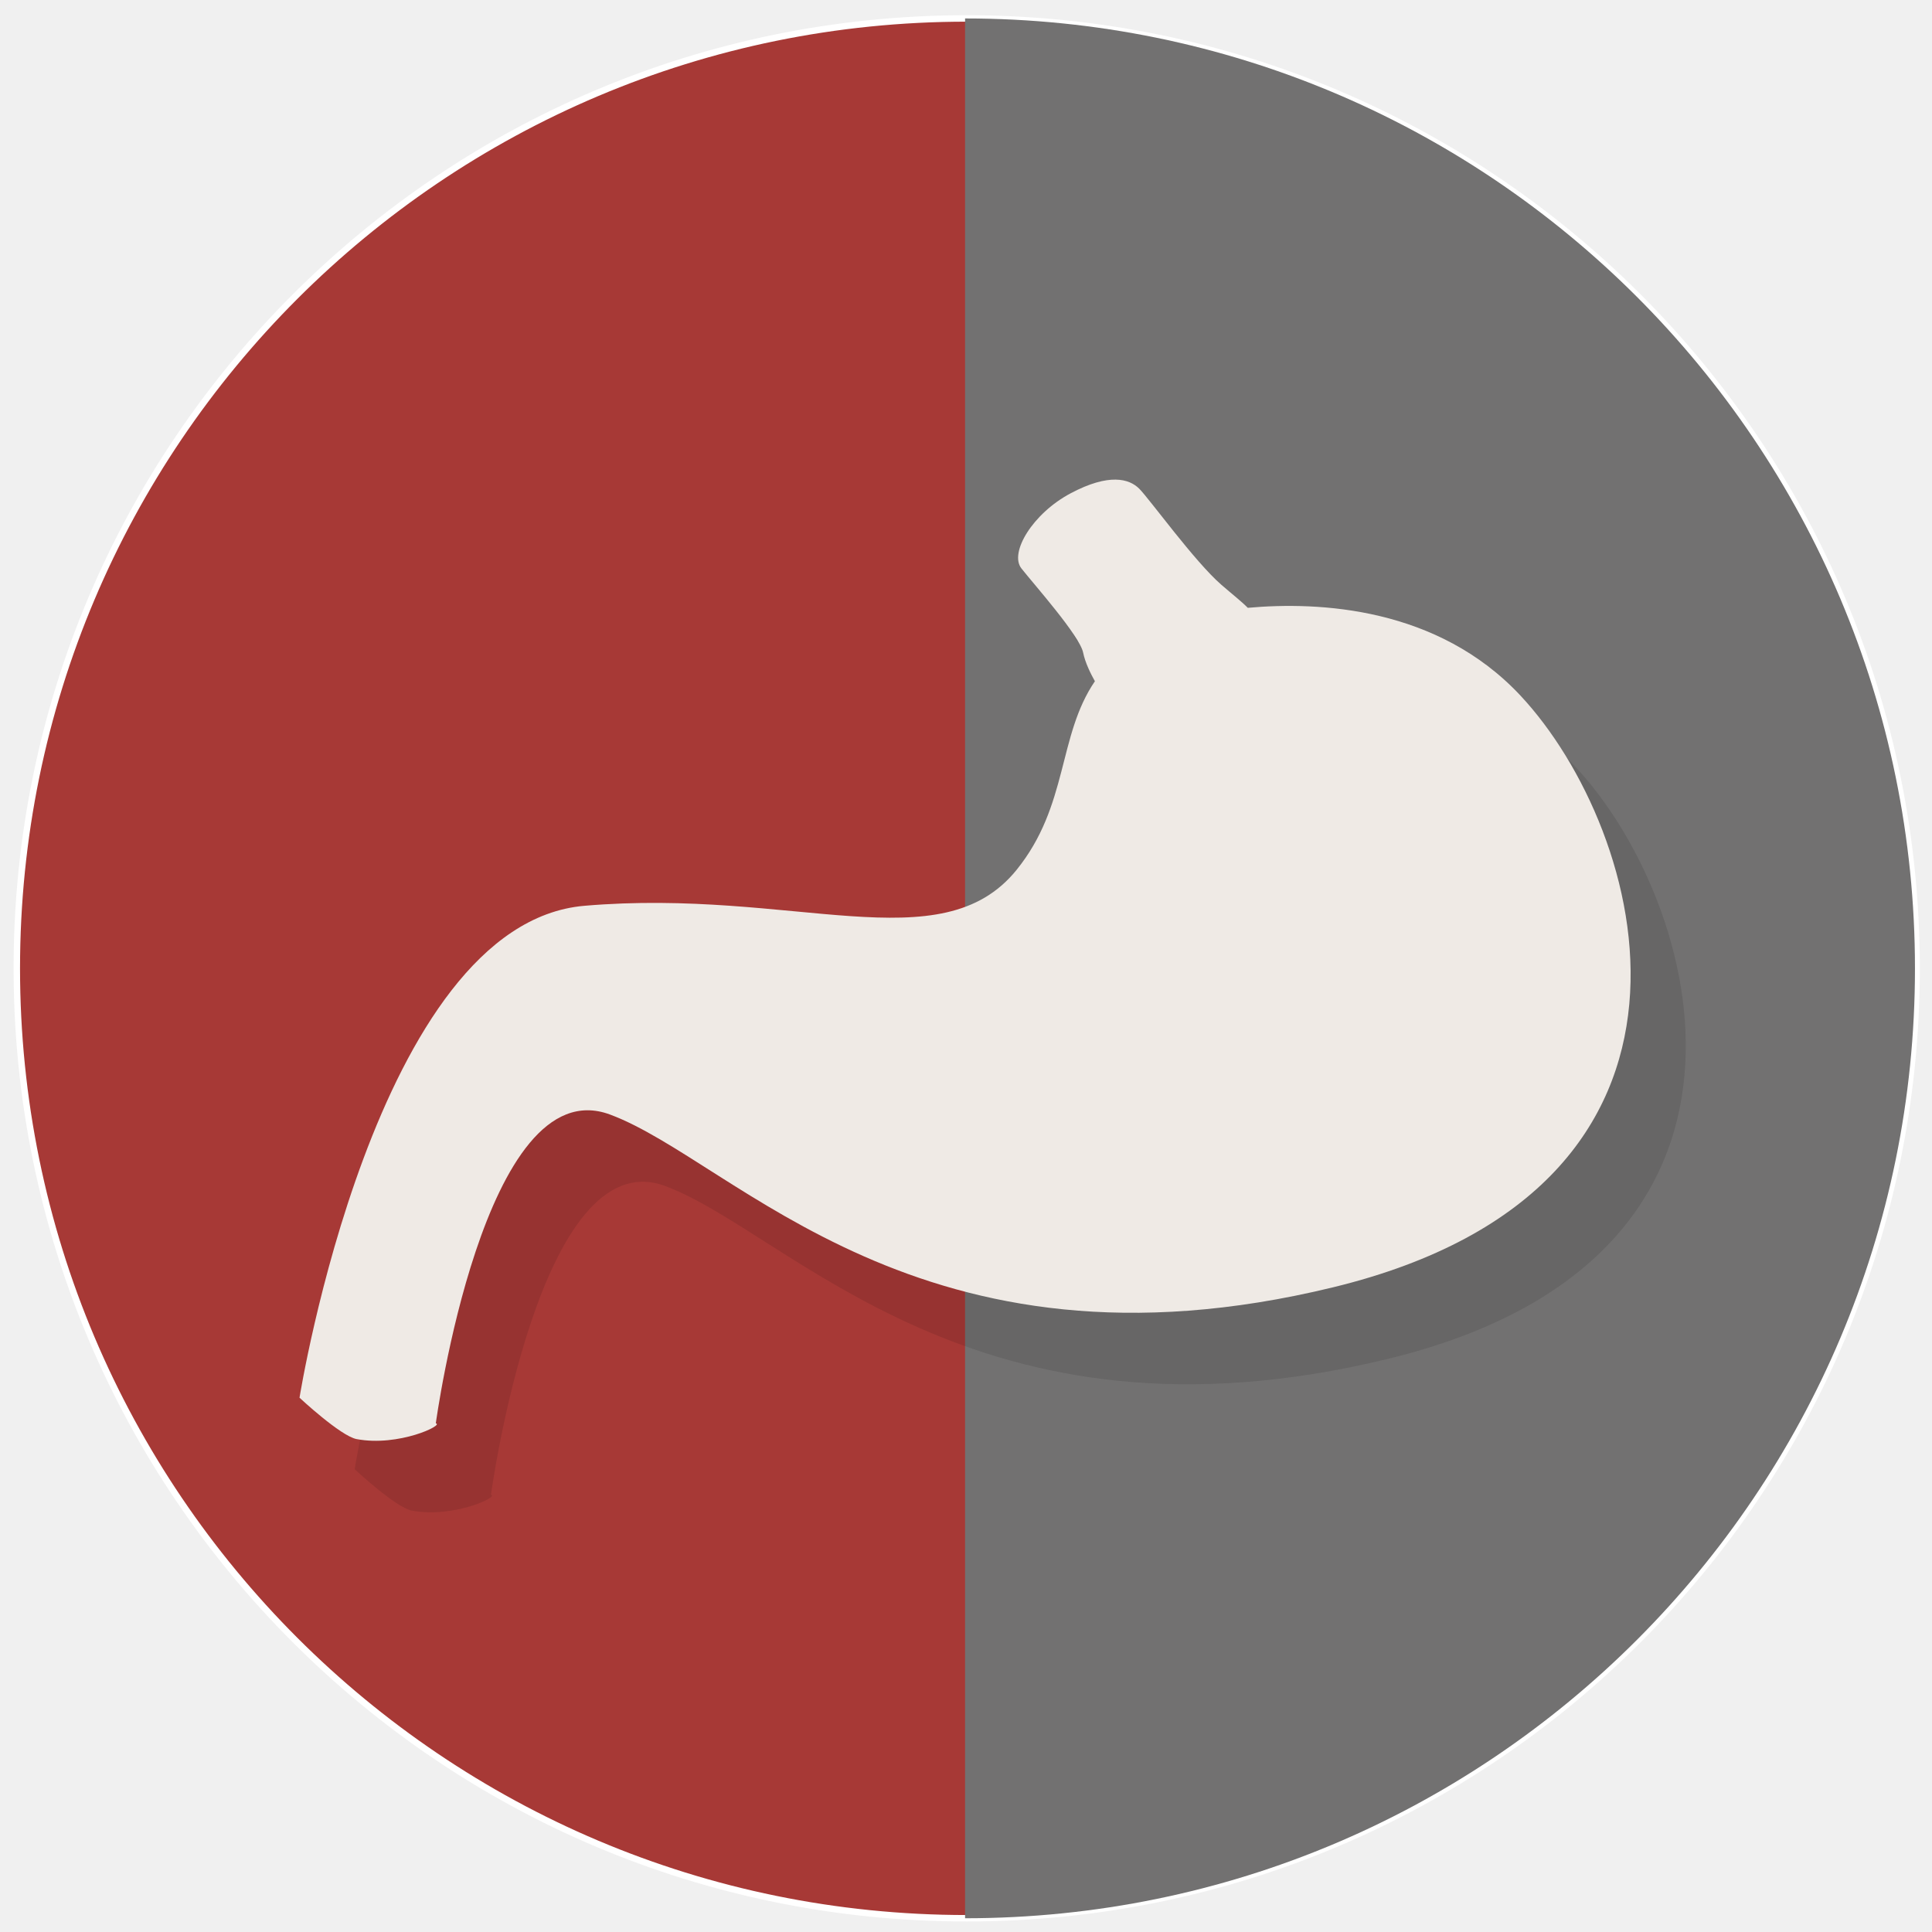
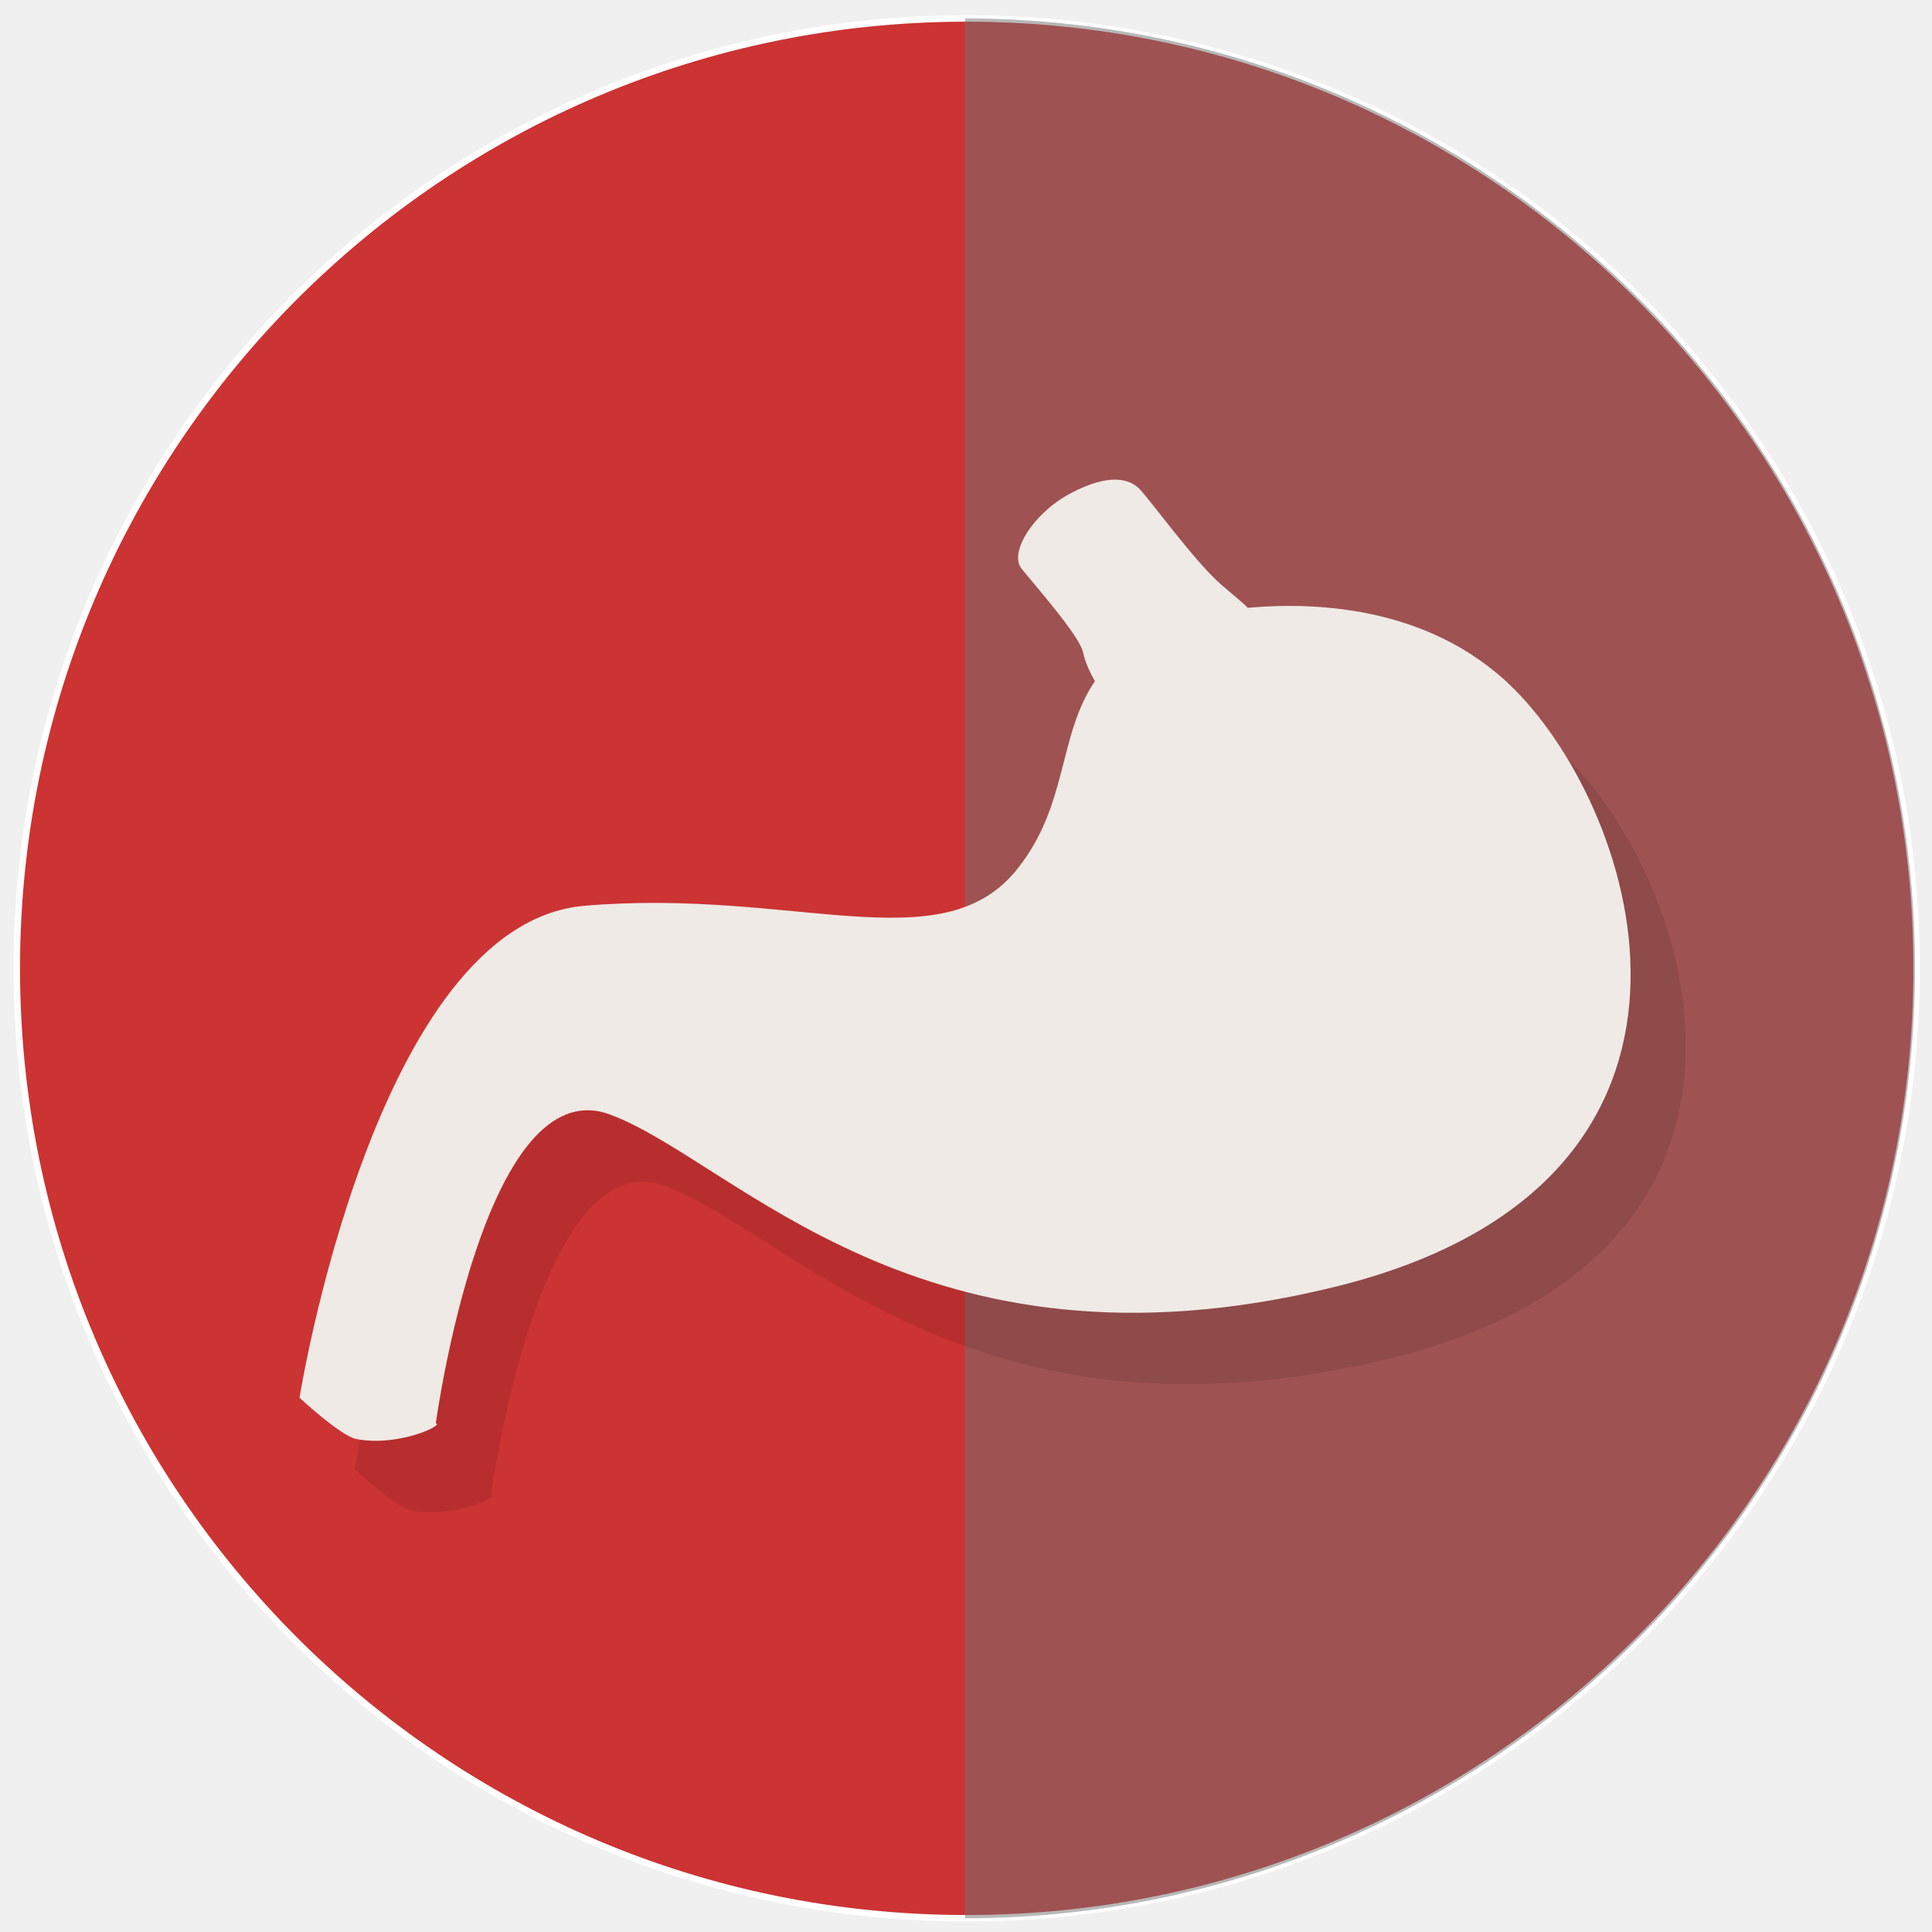
<svg xmlns="http://www.w3.org/2000/svg" version="1.1" id="Capa_1" x="0px" y="0px" width="300px" height="300px" viewBox="0 0 300 300" enable-background="new 0 0 300 300" xml:space="preserve">
  <g>
-     <circle id="XMLID_39_" fill="#A73936" stroke="#FFFFFF" stroke-miterlimit="10" cx="150.11" cy="150.365" r="147.5" />
-     <path id="XMLID_37_" fill="#727171" d="M149.856,2.865v295.001c81.461,0,147.5-66.038,147.5-147.501   C297.355,68.905,231.317,2.865,149.856,2.865z" />
+     <circle id="XMLID_39_" fill="#cc3333" stroke="#FFFFFF" stroke-miterlimit="10" cx="150.11" cy="150.365" r="147.5" />
+     <path id="XMLID_37_" fill="#727171" opacity="0.5" d="M149.856,2.865v295.001c81.461,0,147.5-66.038,147.5-147.501   C297.355,68.905,231.317,2.865,149.856,2.865z" />
    <g id="XMLID_34_" opacity="0.1">
      <path fill="#030104" d="M244.658,119.106c-12.845-13.733-31.23-14.629-42.341-13.625c-1.02-1.039-2.396-2.096-4.127-3.601    c-4.134-3.6-11.155-13.321-12.724-14.89s-4.705-2.442-10.63,0.697c-5.926,3.137-9.585,9.236-7.669,11.676    s9.063,10.458,9.587,13.071c0.311,1.556,1.176,3.294,1.827,4.449c-5.795,8.49-4.08,19.282-12.156,29.281    c-11.733,14.527-34.645,2.794-67.126,5.588c-32.48,2.795-44.226,76.385-44.226,76.385s6.381,5.955,8.868,6.427    c6.528,1.229,13.663-2.215,12.294-2.448c0,0,7.489-55.22,27.046-47.954c19.558,7.266,48.057,42.47,112.316,26.824    C279.861,195.336,264.216,140.016,244.658,119.106z" />
    </g>
    <g id="XMLID_7_">
      <path fill="#EFEAE5" d="M236.093,108.007c-12.843-13.731-31.229-14.627-42.339-13.625c-1.021-1.038-2.397-2.094-4.127-3.6    c-4.136-3.6-11.153-13.323-12.722-14.892c-1.568-1.568-4.705-2.44-10.633,0.697c-5.925,3.138-9.586,9.237-7.668,11.677    s9.063,10.457,9.585,13.071c0.312,1.556,1.178,3.292,1.827,4.447c-5.795,8.492-4.078,19.284-12.154,29.283    c-11.734,14.528-34.645,2.792-67.125,5.587c-32.481,2.794-44.227,76.386-44.227,76.386s6.381,5.955,8.868,6.424    c6.528,1.229,13.663-2.212,12.294-2.445c0,0,7.488-55.22,27.046-47.954c19.557,7.266,48.056,42.47,112.318,26.82    C271.297,184.238,255.65,128.918,236.093,108.007z" />
    </g>
  </g>
</svg>
